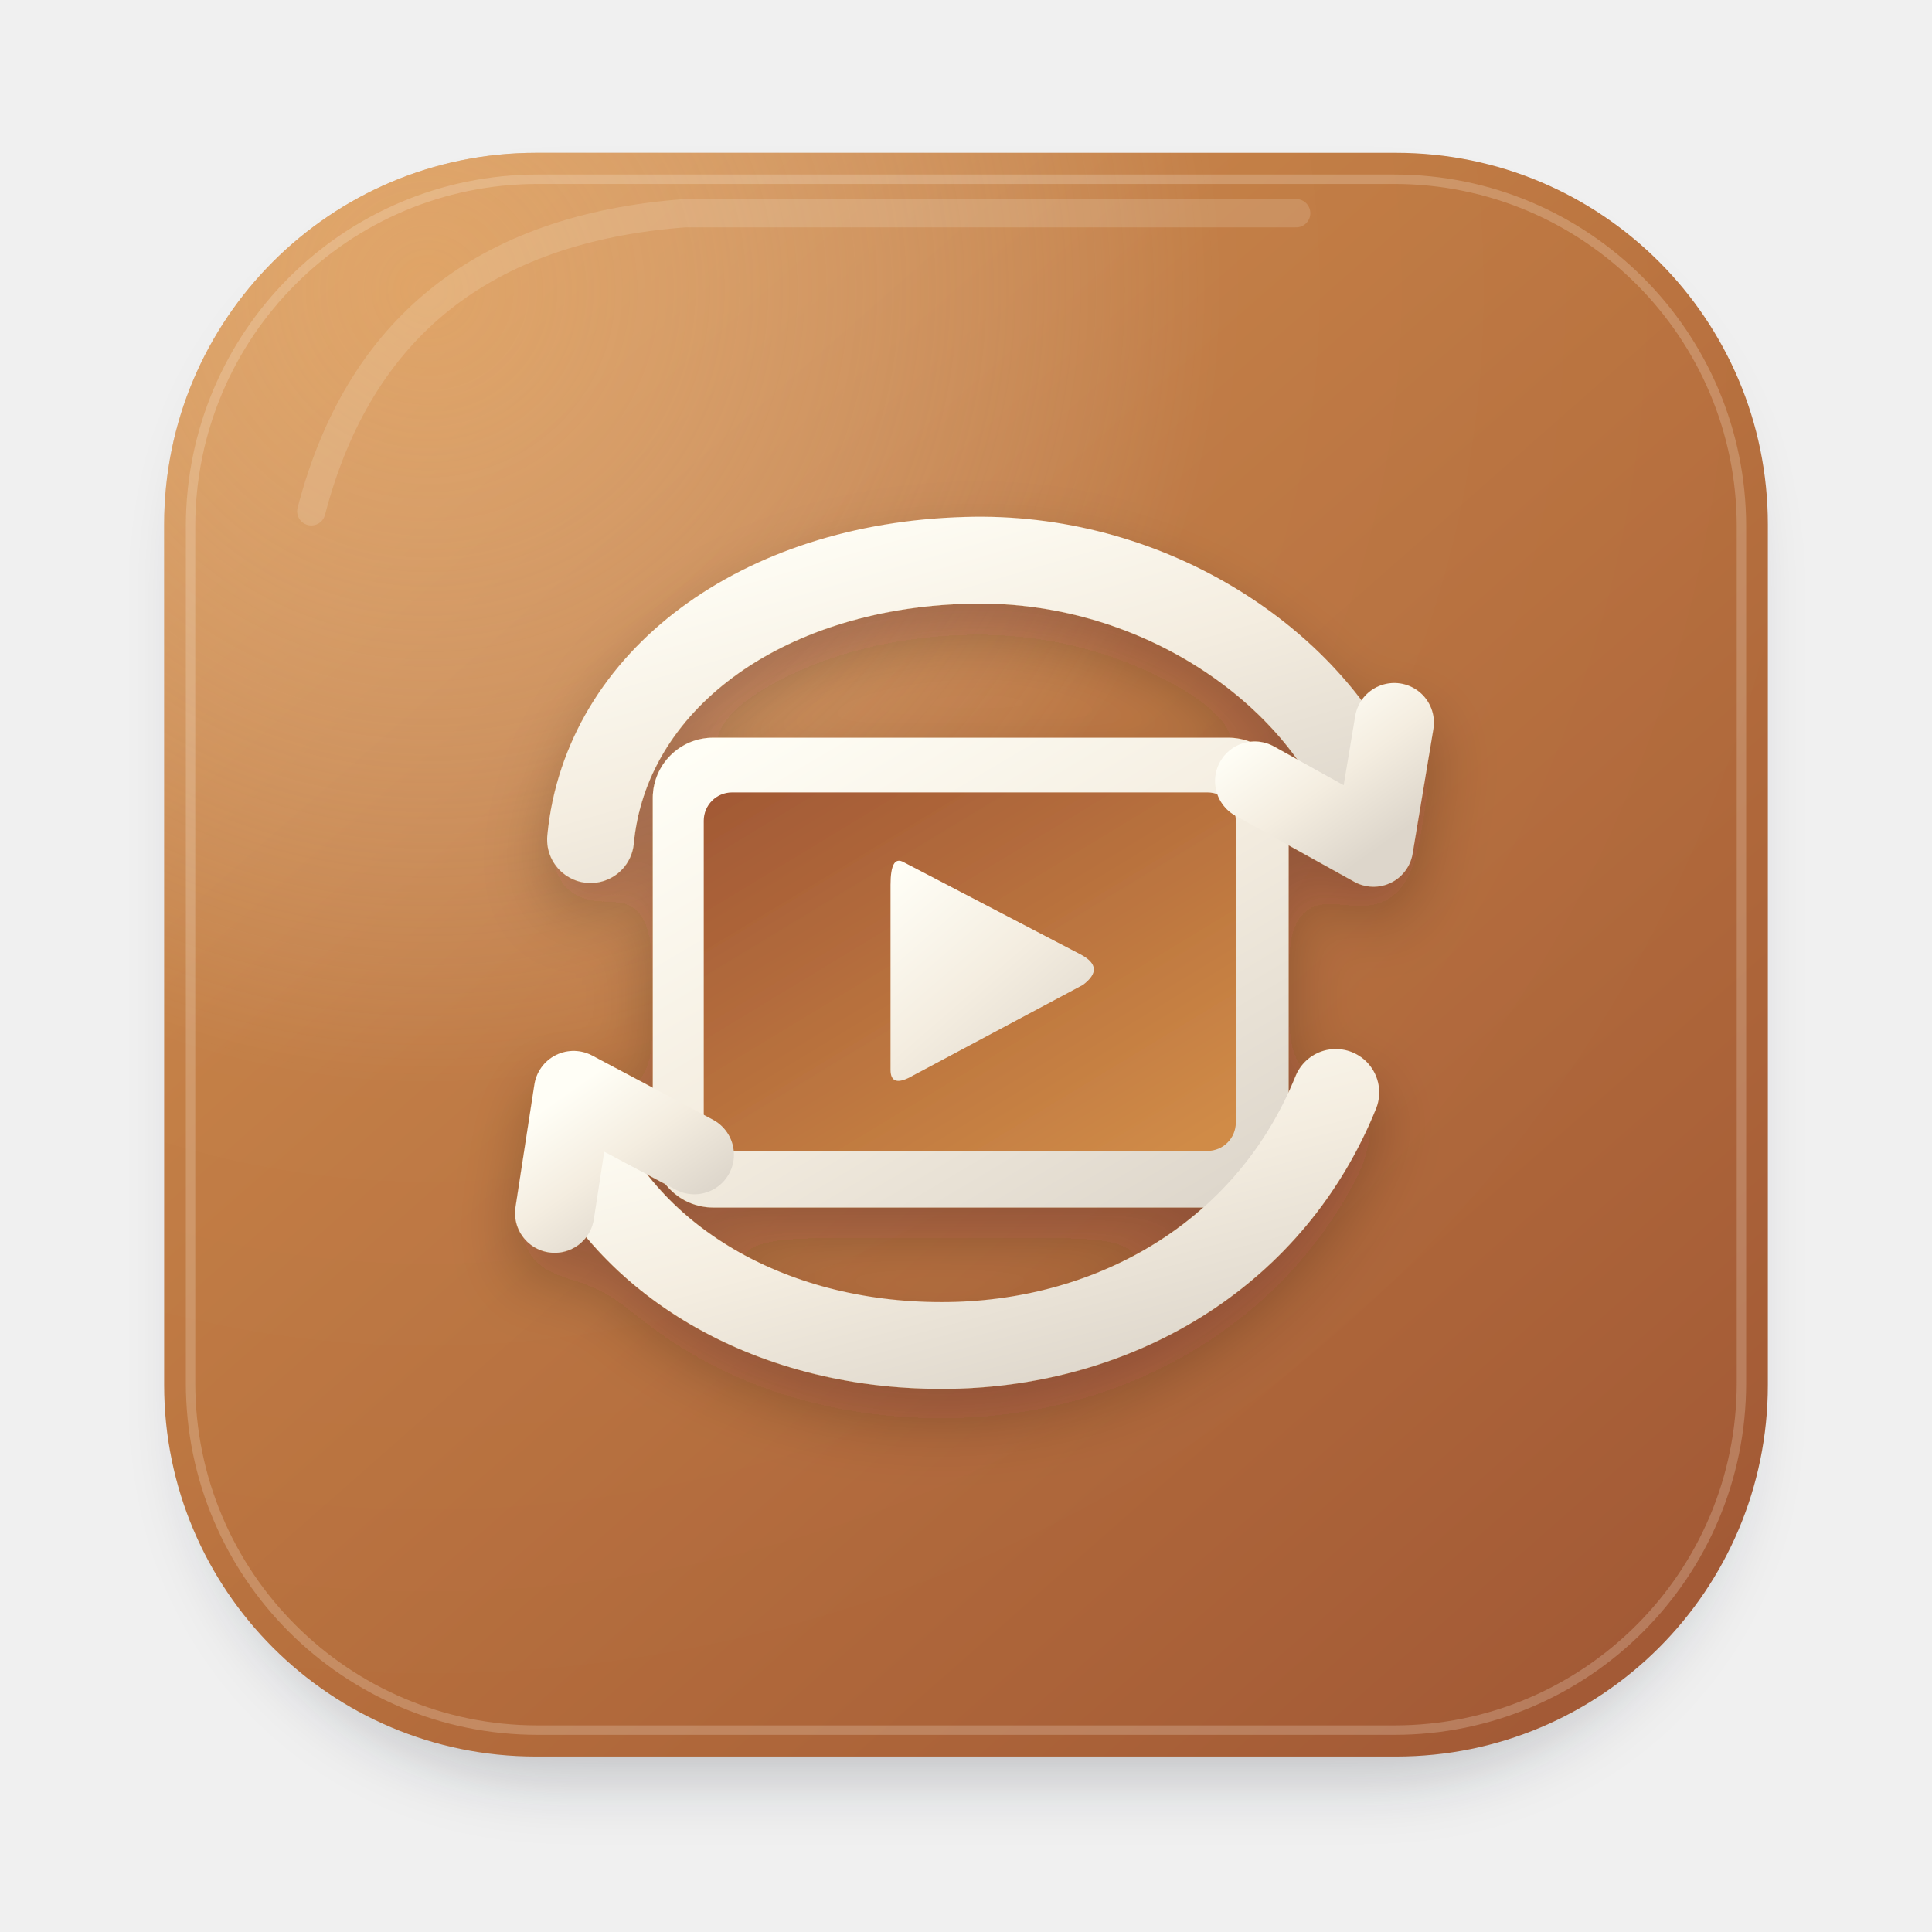
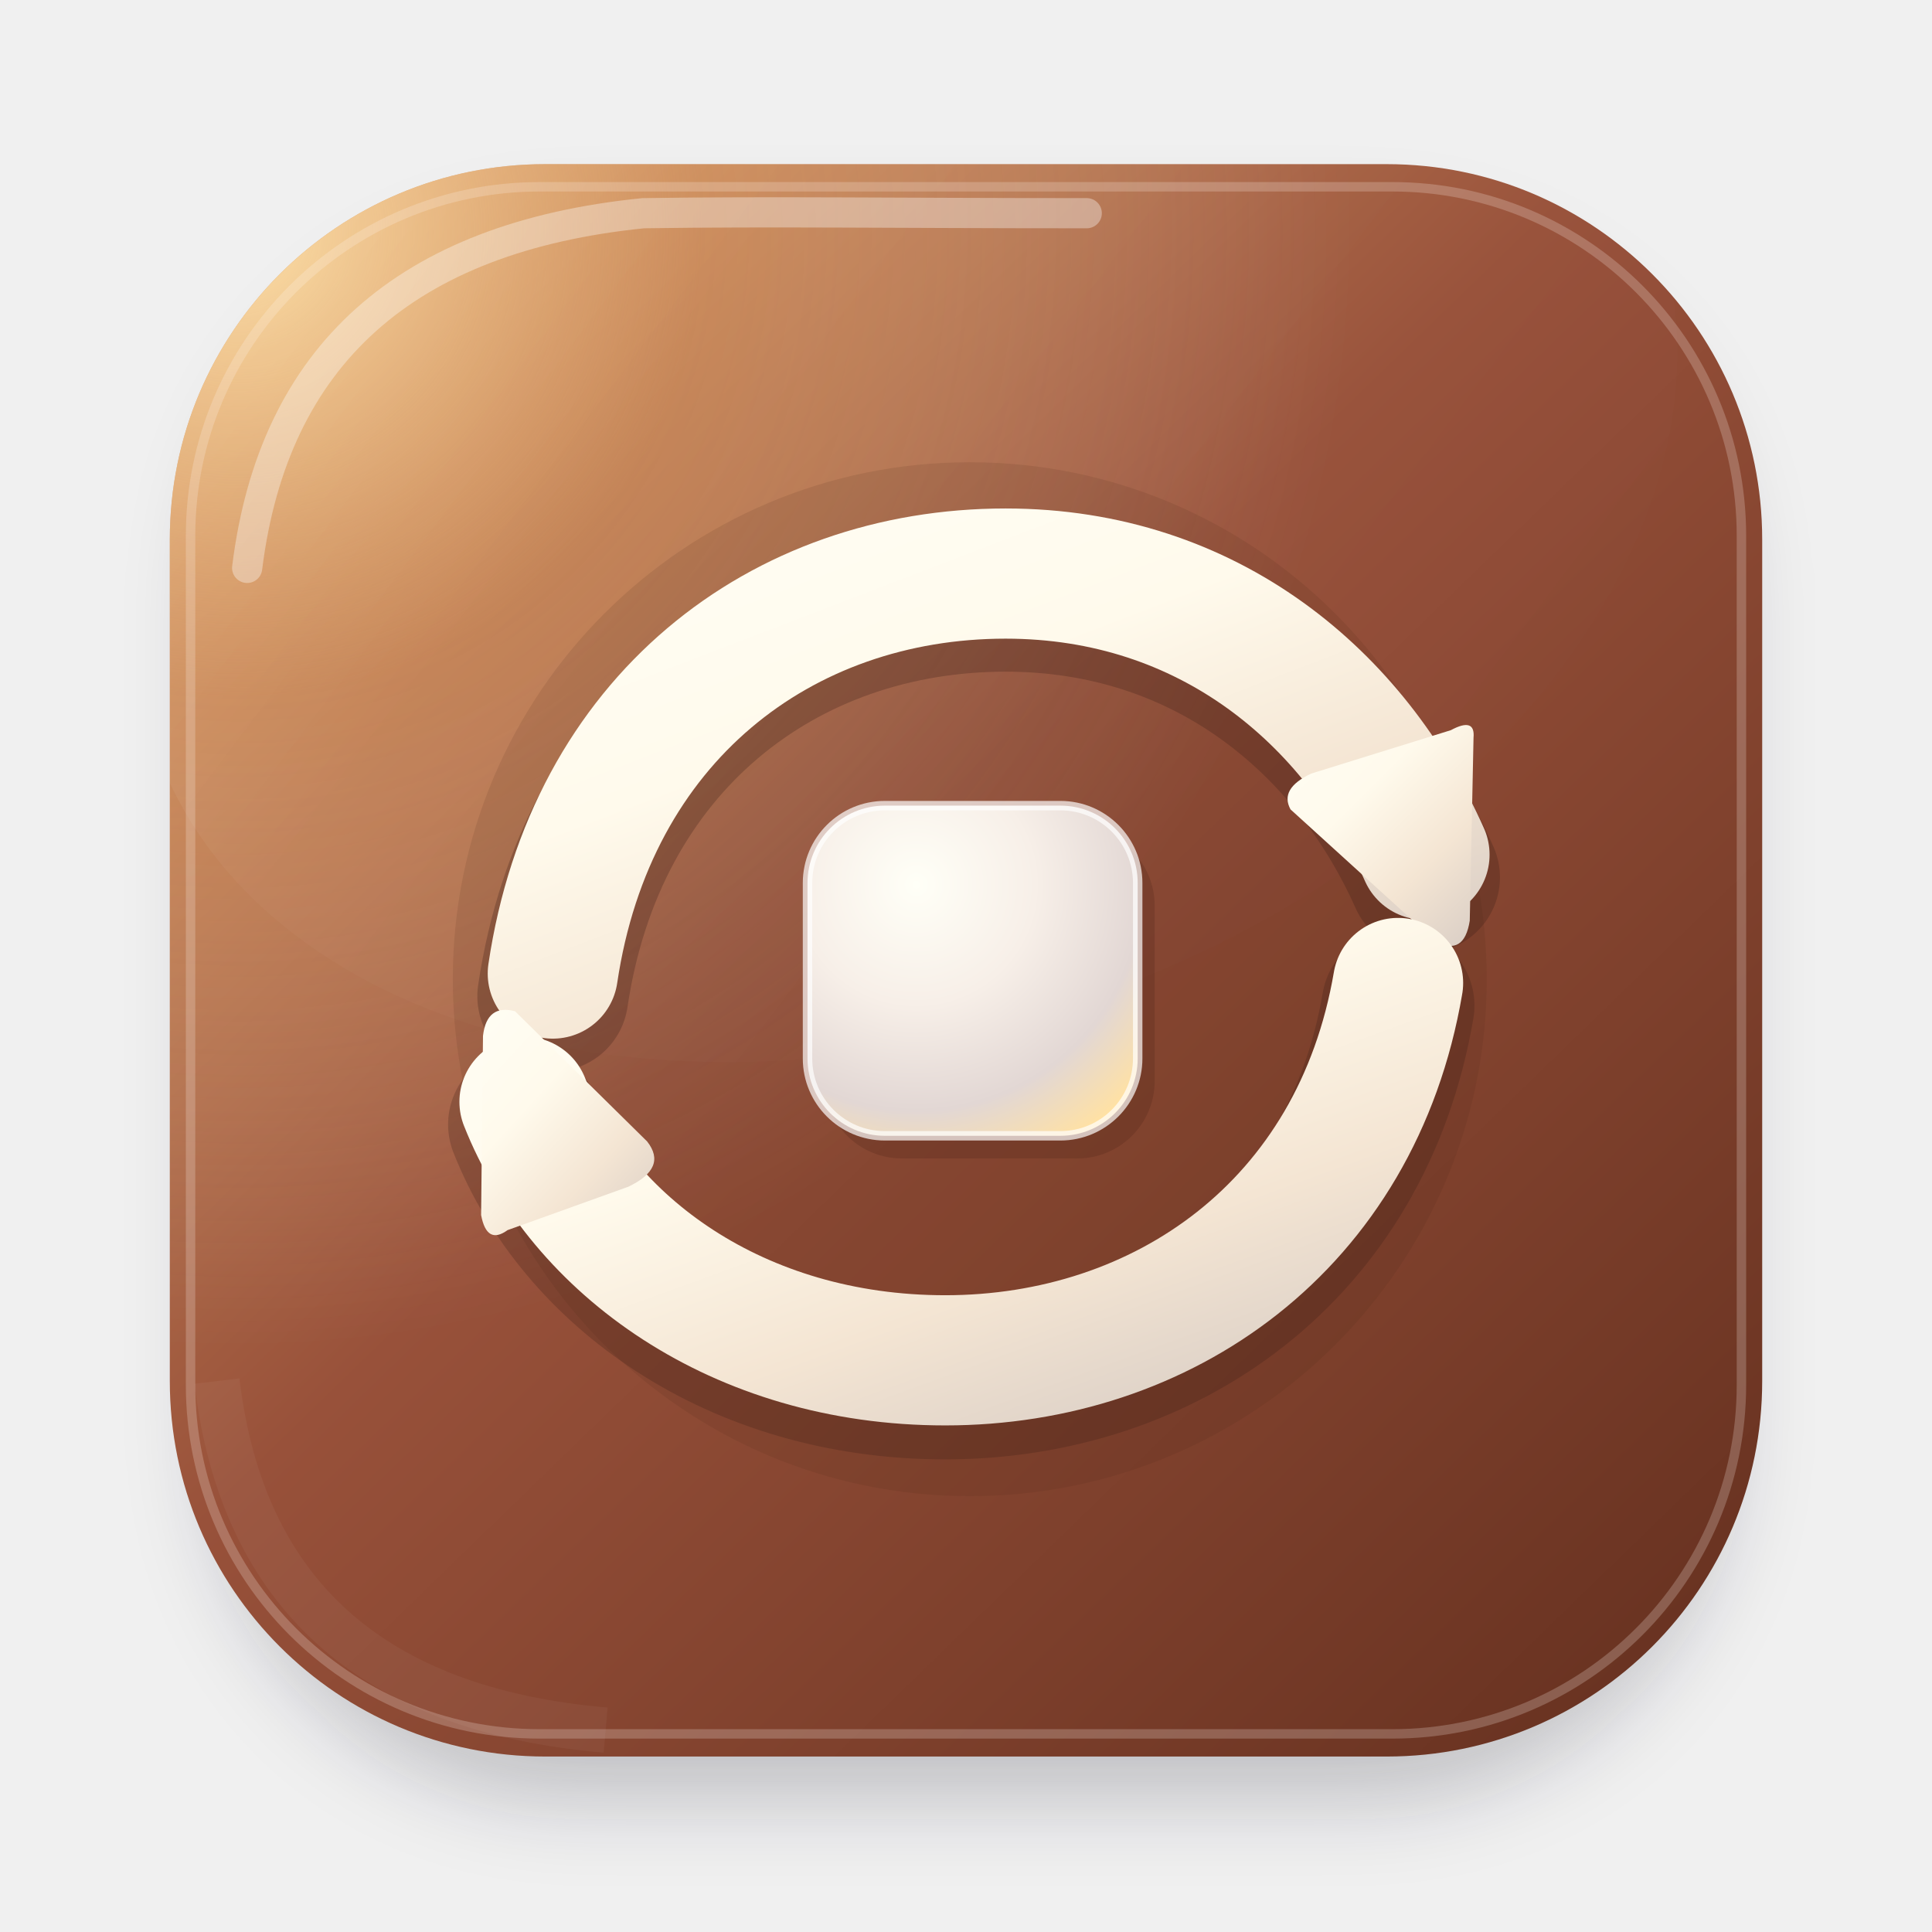
- <svg xmlns="http://www.w3.org/2000/svg" viewBox="0 0 1024 1024" width="1024" height="1024" role="img" aria-label="Loom Encode app icon">
+ <svg xmlns="http://www.w3.org/2000/svg" viewBox="0 0 1024 1024" width="1024" height="1024" role="img" aria-label="Loom Encode application icon">
  <defs>
-     <linearGradient id="tile" x1=".05" y1="0" x2=".93" y2="1">
-       <stop offset="0" stop-color="#D08B47" />
-       <stop offset="1" stop-color="#A15835" />
+     <linearGradient id="base" x1="0" y1="0" x2="0.97" y2="1">
+       <stop offset="0" stop-color="#E2A467" />
+       <stop offset=".45" stop-color="#98513A" />
+       <stop offset="1" stop-color="#65301F" />
    </linearGradient>
-     <linearGradient id="ivory" x1=".1" y1="0" x2=".9" y2="1">
-       <stop offset="0" stop-color="#FFFEF6" />
-       <stop offset=".5" stop-color="#F4EDE0" />
-       <stop offset="1" stop-color="#DDD6CB" />
+     <radialGradient id="glow" cx="0.04" cy="0.04" r=".98">
+       <stop offset="0" stop-color="#FFE1A4" stop-opacity=".92" />
+       <stop offset=".3" stop-color="#E2A467" stop-opacity=".23" />
+       <stop offset=".72" stop-color="#FFFFFF" stop-opacity="0" />
+     </radialGradient>
+     <linearGradient id="porcelain" x1=".06" y1="0" x2=".9" y2="1">
+       <stop offset="0" stop-color="#FFFDF3" />
+       <stop offset=".35" stop-color="#FFFAEC" />
+       <stop offset=".71" stop-color="#F4E5D3" />
+       <stop offset="1" stop-color="#DDD1C7" />
    </linearGradient>
-     <linearGradient id="inset" x1="0" y1="0" x2=".9" y2="1">
-       <stop offset="0" stop-color="#A15835" />
-       <stop offset="1" stop-color="#D08B47" />
+     <linearGradient id="ribbon" x1="0" y1=".2" x2="1" y2=".85">
+       <stop offset="0" stop-color="#FDFBF5" />
+       <stop offset=".43" stop-color="#F6F5F1" />
+       <stop offset=".74" stop-color="#A9BFE4" />
+       <stop offset="1" stop-color="#F7F3E9" />
    </linearGradient>
-     <radialGradient id="sheen" cx=".16" cy=".08" r=".9">
-       <stop offset="0" stop-color="#F7C78F" stop-opacity=".46" />
-       <stop offset=".56" stop-color="#FFFFFF" stop-opacity=".03" />
+     <radialGradient id="pearl" cx=".33" cy=".24" r=".9">
+       <stop offset="0" stop-color="#FFFFF7" />
+       <stop offset=".4" stop-color="#F7EFE8" />
+       <stop offset=".76" stop-color="#E2D7D4" />
+       <stop offset="1" stop-color="#FFE1A4" />
+     </radialGradient>
+     <linearGradient id="groove" x1="0" y1="0" x2="1" y2="0">
+       <stop offset="0" stop-color="#65301F" />
+       <stop offset=".47" stop-color="#461B39" />
+       <stop offset="1" stop-color="#98513A" />
+     </linearGradient>
+     <linearGradient id="sky" x1="0" y1="0" x2=".2" y2="1">
+       <stop offset="0" stop-color="#F5C9B5" />
+       <stop offset=".62" stop-color="#FAD2BE" />
+       <stop offset="1" stop-color="#EFAE9E" />
+     </linearGradient>
+     <linearGradient id="film" x1="0" y1="0" x2=".95" y2="1">
+       <stop offset="0" stop-color="#3B9FAE" />
+       <stop offset=".5" stop-color="#317FA5" />
+       <stop offset="1" stop-color="#15AEB3" />
+     </linearGradient>
+     <linearGradient id="specular" x1="0" y1="0" x2="1" y2="1">
+       <stop offset="0" stop-color="#FFFFFF" stop-opacity=".31" />
+       <stop offset=".35" stop-color="#FFFFFF" stop-opacity=".05" />
      <stop offset="1" stop-color="#FFFFFF" stop-opacity="0" />
-     </radialGradient>
-     <filter id="tile-shadow" x="-20%" y="-20%" width="140%" height="155%">
-       <feGaussianBlur stdDeviation="17" />
-     </filter>
-     <filter id="markshadow" x="-20%" y="-20%" width="140%" height="145%">
-       <feDropShadow dx="0" dy="16" stdDeviation="17" flood-color="#261928" flood-opacity=".24" />
+     </linearGradient>
+     <clipPath id="tileClip">
+       <rect x="90" y="87" width="844" height="844" rx="199" />
+     </clipPath>
+     <filter id="drop" x="-22%" y="-22%" width="145%" height="150%">
+       <feGaussianBlur stdDeviation="22" />
    </filter>
  </defs>
-   <rect x="104" y="113" width="817" height="829" rx="192" fill="#171A2A" opacity=".22" filter="url(#tile-shadow)" />
-   <rect x="87" y="81" width="850" height="850" rx="197" fill="url(#tile)" />
-   <rect x="87" y="81" width="850" height="850" rx="197" fill="url(#sheen)" />
-   <rect x="101" y="95" width="822" height="822" rx="184" fill="none" stroke="#FFF8E8" stroke-opacity=".22" stroke-width="5" />
-   <path d="M165 271 Q203 125 363 113 L687 113" fill="none" stroke="#FFFDF4" stroke-opacity=".15" stroke-width="15" stroke-linecap="round" />
-   <g filter="url(#markshadow)" stroke-linecap="round" stroke-linejoin="round">
-     <rect x="346" y="391" width="337" height="249" rx="32" fill="url(#ivory)" />
-     <rect x="373" y="420" width="282" height="190" rx="15" fill="url(#inset)" />
-     <path d="M479 457 Q472 453 472 469 V567 Q472 577 484 570 L574 522 Q586 513 573 506Z" fill="url(#ivory)" />
-     <path d="M313 445 C321 361 403 300 512 297 C607 294 690 349 721 414" stroke="url(#ivory)" stroke-width="46" fill="none" />
-     <path d="M665 414 L728 449 L739 383" fill="none" stroke="url(#ivory)" stroke-width="42" />
-     <path d="M708 579 C674 663 595 710 508 713 C414 716 338 672 307 608" stroke="url(#ivory)" stroke-width="46" fill="none" />
-     <path d="M368 612 L304 578 L294 643" fill="none" stroke="url(#ivory)" stroke-width="42" />
+   <rect x="112" y="123" width="804" height="831" rx="193" fill="#15152A" opacity=".22" filter="url(#drop)" />
+   <rect x="90" y="87" width="844" height="844" rx="199" fill="url(#base)" />
+   <g clip-path="url(#tileClip)">
+     <rect x="90" y="87" width="844" height="844" fill="url(#glow)" />
+     <ellipse cx="480" cy="258" rx="421" ry="288" transform="rotate(-19 480 258)" fill="url(#specular)" opacity=".48" />
+     <path d="M131 301 Q152 132 341 113 C410 112 473 113 576 113" stroke="#FFFFFF" stroke-opacity=".35" stroke-width="16" fill="none" stroke-linecap="round" />
+     <g stroke-linejoin="round" stroke-linecap="round">
+       <circle cx="514" cy="519" r="274" fill="#46220F" opacity=".12" />
+       <path d="M293 516 C313 381 414 304 533 304 C641 304 718 370 755 453" fill="none" stroke="#3B1F17" stroke-opacity=".28" stroke-width="80" transform="translate(0 12)" />
+       <path d="M293 516 C313 381 414 304 533 304 C641 304 718 370 755 453" fill="none" stroke="url(#porcelain)" stroke-width="69" />
+       <path d="M684 429 L761 499 Q776 507 779 488 L781 391 Q782 380 769 387 L695 410 Q678 418 684 429Z" fill="url(#porcelain)" />
+       <path d="M741 521 C719 650 616 721 501 721 C391 721 308 660 278 584" fill="none" stroke="#3B1F17" stroke-opacity=".25" stroke-width="81" transform="translate(0 12)" />
+       <path d="M741 521 C719 650 616 721 501 721 C391 721 308 660 278 584" fill="none" stroke="url(#porcelain)" stroke-width="69" />
+       <path d="M343 605 L273 536 Q258 532 256 549 L255 644 Q258 660 269 652 L333 629 Q354 619 343 605Z" fill="url(#porcelain)" />
+       <rect x="428" y="427" width="175" height="175" rx="41" fill="#4A2215" opacity=".24" transform="translate(9 12)" />
+       <rect x="428" y="427" width="175" height="175" rx="41" fill="url(#pearl)" stroke="#FFFFFF" stroke-opacity=".69" stroke-width="5" />
+     </g>
+     <path d="M115 732 Q135 901 321 917" fill="none" stroke="#FFFFFF" stroke-opacity=".04" stroke-width="24" />
  </g>
+   <rect x="101" y="99" width="822" height="820" rx="185" fill="none" stroke="#FFF7F0" stroke-opacity=".22" stroke-width="5" />
</svg>
